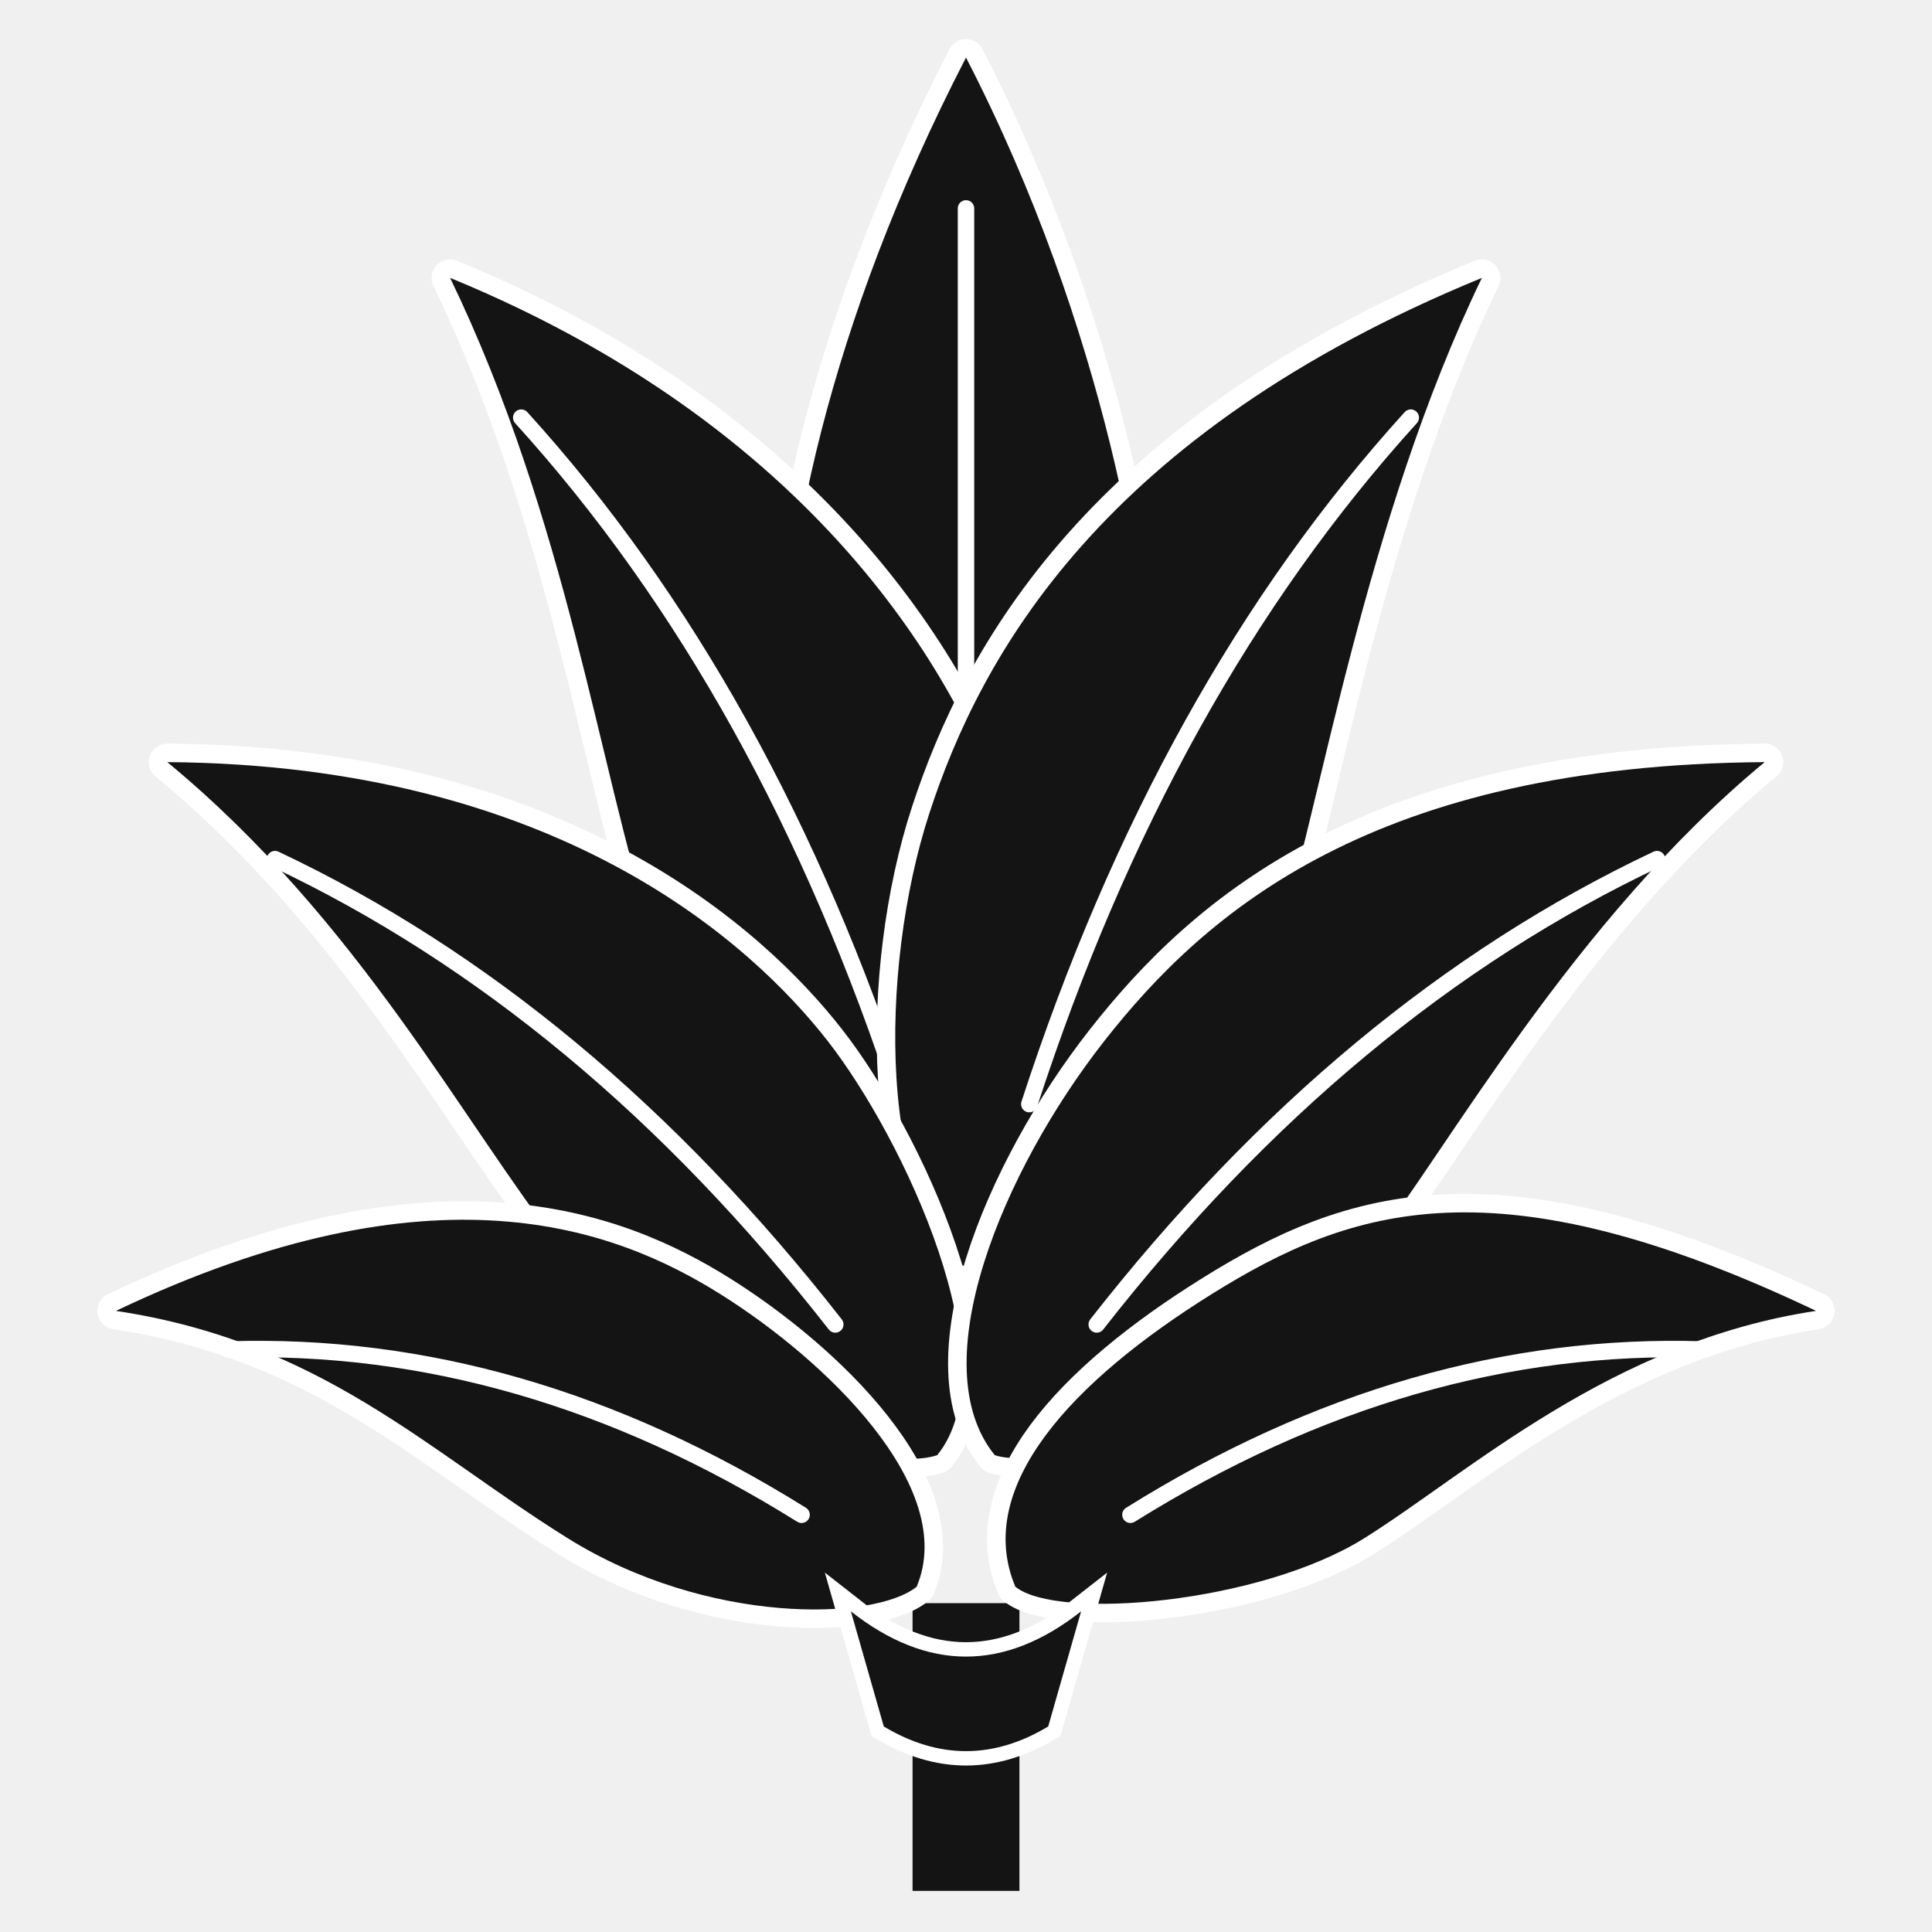
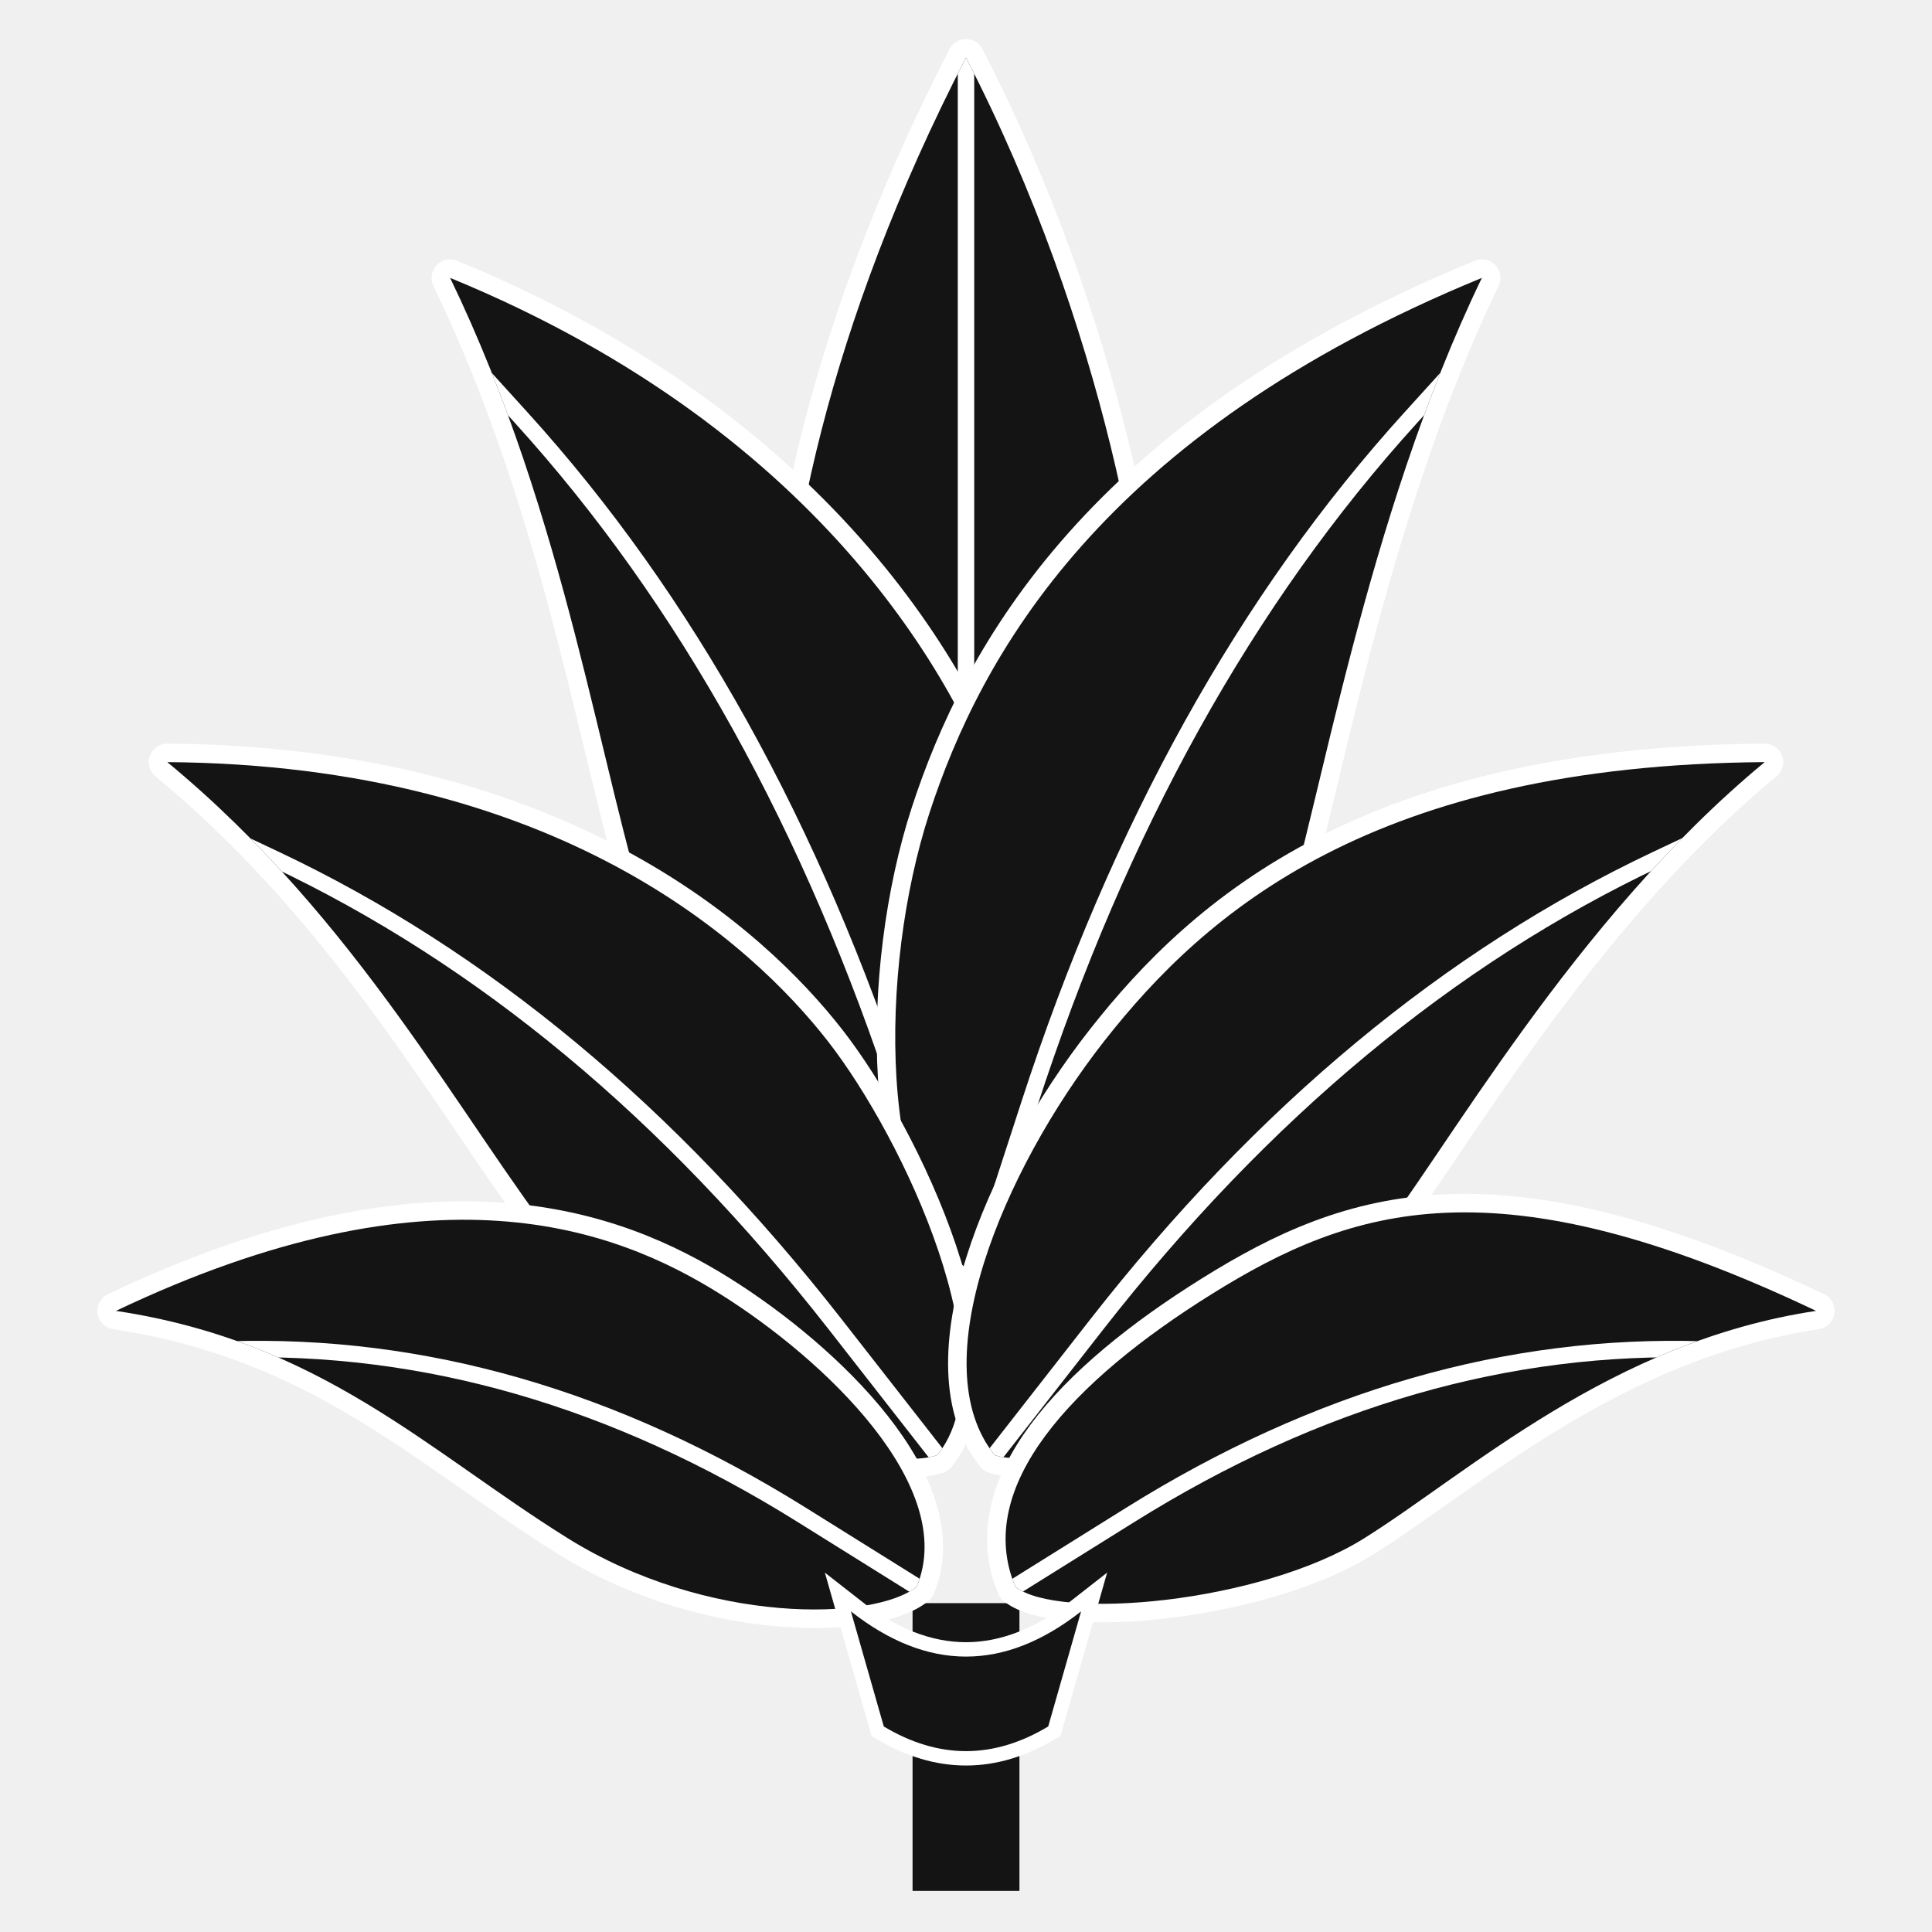
<svg xmlns="http://www.w3.org/2000/svg" viewBox="245 330 470 470">
+   <defs>
+     <clipPath id="vein-clip-1">
+       <path d="M480.0,606.0 C504.8,598.0 525.0,536.4 525.0,506.4 S513.8,409.5 480.0,344.0 C446.2,409.5 435.0,466.4 435.0,506.4 S455.2,598.0 480.0,606.0Z" />
+     </clipPath>
+     <clipPath id="vein-clip-2">
+       <path d="M478.0,640.0 C501.5,624.4 498.1,556.3 488.9,527.8 S447.1,435.6 354.5,397.6 C382.9,456.4 390.9,517.6 403.3,555.6 S454.5,639.6 478.0,640.0Z" />
+     </clipPath>
+     <clipPath id="vein-clip-3">
+       <path d="M482.0,640.0 C505.5,639.6 547.5,584.1 556.7,555.6 S577.1,456.4 605.5,397.6 C512.9,435.6 483.5,489.8 471.1,527.8 S458.5,624.4 482.0,640.0Z" />
+     </clipPath>
+     <clipPath id="vein-clip-4">
+       <path d="M473.0,684.0 C490.8,662.1 464.8,606.9 446.4,583.3 S380.9,516.1 285.7,515.4 C332.4,554.0 357.1,602.3 381.7,633.8 S455.2,689.9 473.0,684.0Z" />
+     </clipPath>
+     <clipPath id="vein-clip-5">
+       <path d="M487.0,684.0 C504.8,689.9 559.8,657.4 578.3,633.8 S627.6,554.0 674.3,515.4 C579.1,516.1 538.3,551.8 513.6,583.3 S469.2,662.1 487.0,684.0Z" />
+     </clipPath>
+     <clipPath id="vein-clip-6">
+       <path d="M468.0,716.0 C478.2,691.7 445.6,660.7 420.2,644.8 S350.9,611.9 273.2,648.9 C323.1,656.4 349.1,683.0 383.1,704.2 S457.8,724.3 468.0,716.0Z" />
+     </clipPath>
+     <clipPath id="vein-clip-7">
+       <path d="M492.0,716.0 C502.2,724.3 551.5,720.1 576.9,704.2 S636.9,656.4 686.8,648.9 C609.1,611.9 573.8,623.6 539.8,644.8 S481.8,691.7 492.0,716.0Z" />
+     </clipPath>
+   </defs>
  <path d="M467,720 L467,790 L493,790 L493,720Z" fill="#141414" />
  <path d="M480.0,606.0 C504.8,598.0 525.0,536.4 525.0,506.4 S513.8,409.5 480.0,344.0 C446.2,409.5 435.0,466.4 435.0,506.4 S455.2,598.0 480.0,606.0Z" fill="#141414" stroke="#fff" stroke-width="9" paint-order="stroke" stroke-linejoin="round" />
-   <path d="M480.0,564.1 Q480.0,461.9 480.0,380.7" fill="none" stroke="#fff" stroke-width="4" stroke-linecap="round" />
+   <path d="M480.0,724.1 L480.0,564.1 Q480.0,461.9 480.0,380.7 L480.0,220.7" fill="none" stroke="#fff" stroke-width="4" stroke-linecap="round" clip-path="url(#vein-clip-1)" />
  <path d="M478.0,640.0 C501.5,624.4 498.1,556.3 488.9,527.8 S447.1,435.6 354.5,397.6 C382.9,456.4 390.9,517.6 403.3,555.6 S454.5,639.6 478.0,640.0Z" fill="#141414" stroke="#fff" stroke-width="9" paint-order="stroke" stroke-linejoin="round" />
-   <path d="M464.6,598.6 Q431.8,497.7 371.8,431.6" fill="none" stroke="#fff" stroke-width="4" stroke-linecap="round" />
+   <path d="M514.1,750.8 L464.6,598.6 Q431.8,497.7 371.8,431.6 L264.3,313.1" fill="none" stroke="#fff" stroke-width="4" stroke-linecap="round" clip-path="url(#vein-clip-2)" />
  <path d="M482.0,640.0 C505.5,639.6 547.5,584.1 556.7,555.6 S577.1,456.4 605.5,397.6 C512.9,435.6 483.5,489.8 471.1,527.8 S458.5,624.4 482.0,640.0Z" fill="#141414" stroke="#fff" stroke-width="9" paint-order="stroke" stroke-linejoin="round" />
-   <path d="M495.4,598.6 Q528.2,497.7 588.2,431.6" fill="none" stroke="#fff" stroke-width="4" stroke-linecap="round" />
+   <path d="M445.9,750.8 L495.4,598.6 Q528.2,497.7 588.2,431.6 L695.7,313.1" fill="none" stroke="#fff" stroke-width="4" stroke-linecap="round" clip-path="url(#vein-clip-3)" />
  <path d="M473.0,684.0 C490.8,662.1 464.8,606.9 446.4,583.3 S380.9,516.1 285.7,515.4 C332.4,554.0 357.1,602.3 381.7,633.8 S455.2,689.9 473.0,684.0Z" fill="#141414" stroke="#fff" stroke-width="9" paint-order="stroke" stroke-linejoin="round" />
-   <path d="M448.2,652.2 Q387.7,574.8 311.9,539.0" fill="none" stroke="#fff" stroke-width="4" stroke-linecap="round" />
+   <path d="M546.7,778.3 L448.2,652.2 Q387.7,574.8 311.9,539.0 L167.2,470.7" fill="none" stroke="#fff" stroke-width="4" stroke-linecap="round" clip-path="url(#vein-clip-4)" />
  <path d="M487.0,684.0 C504.8,689.9 559.8,657.4 578.3,633.8 S627.6,554.0 674.3,515.4 C579.1,516.1 538.3,551.8 513.6,583.3 S469.2,662.1 487.0,684.0Z" fill="#141414" stroke="#fff" stroke-width="9" paint-order="stroke" stroke-linejoin="round" />
-   <path d="M511.8,652.2 Q572.3,574.8 648.1,539.0" fill="none" stroke="#fff" stroke-width="4" stroke-linecap="round" />
+   <path d="M413.3,778.3 L511.8,652.2 Q572.3,574.8 648.1,539.0 L792.8,470.7" fill="none" stroke="#fff" stroke-width="4" stroke-linecap="round" clip-path="url(#vein-clip-5)" />
  <path d="M468.0,716.0 C478.2,691.7 445.6,660.7 420.2,644.8 S350.9,611.9 273.2,648.9 C323.1,656.4 349.1,683.0 383.1,704.2 S457.8,724.3 468.0,716.0Z" fill="#141414" stroke="#fff" stroke-width="9" paint-order="stroke" stroke-linejoin="round" />
-   <path d="M440.0,698.5 Q371.9,656.0 300.5,658.3" fill="none" stroke="#fff" stroke-width="4" stroke-linecap="round" />
+   <path d="M575.7,783.2 L440.0,698.5 Q371.9,656.0 300.5,658.3 L140.6,663.5" fill="none" stroke="#fff" stroke-width="4" stroke-linecap="round" clip-path="url(#vein-clip-6)" />
  <path d="M492.0,716.0 C502.2,724.3 551.5,720.1 576.9,704.2 S636.9,656.4 686.8,648.9 C609.1,611.9 573.8,623.6 539.8,644.8 S481.8,691.7 492.0,716.0Z" fill="#141414" stroke="#fff" stroke-width="9" paint-order="stroke" stroke-linejoin="round" />
-   <path d="M520.0,698.5 Q588.1,656.0 659.5,658.3" fill="none" stroke="#fff" stroke-width="4" stroke-linecap="round" />
+   <path d="M384.3,783.2 L520.0,698.5 Q588.1,656.0 659.5,658.3 L819.4,663.5" fill="none" stroke="#fff" stroke-width="4" stroke-linecap="round" clip-path="url(#vein-clip-7)" />
  <path d="M452,722 Q480,744 508,722 L500,750 Q480,762 460,750Z" fill="#141414" stroke="#fff" stroke-width="7" paint-order="stroke" />
</svg>
